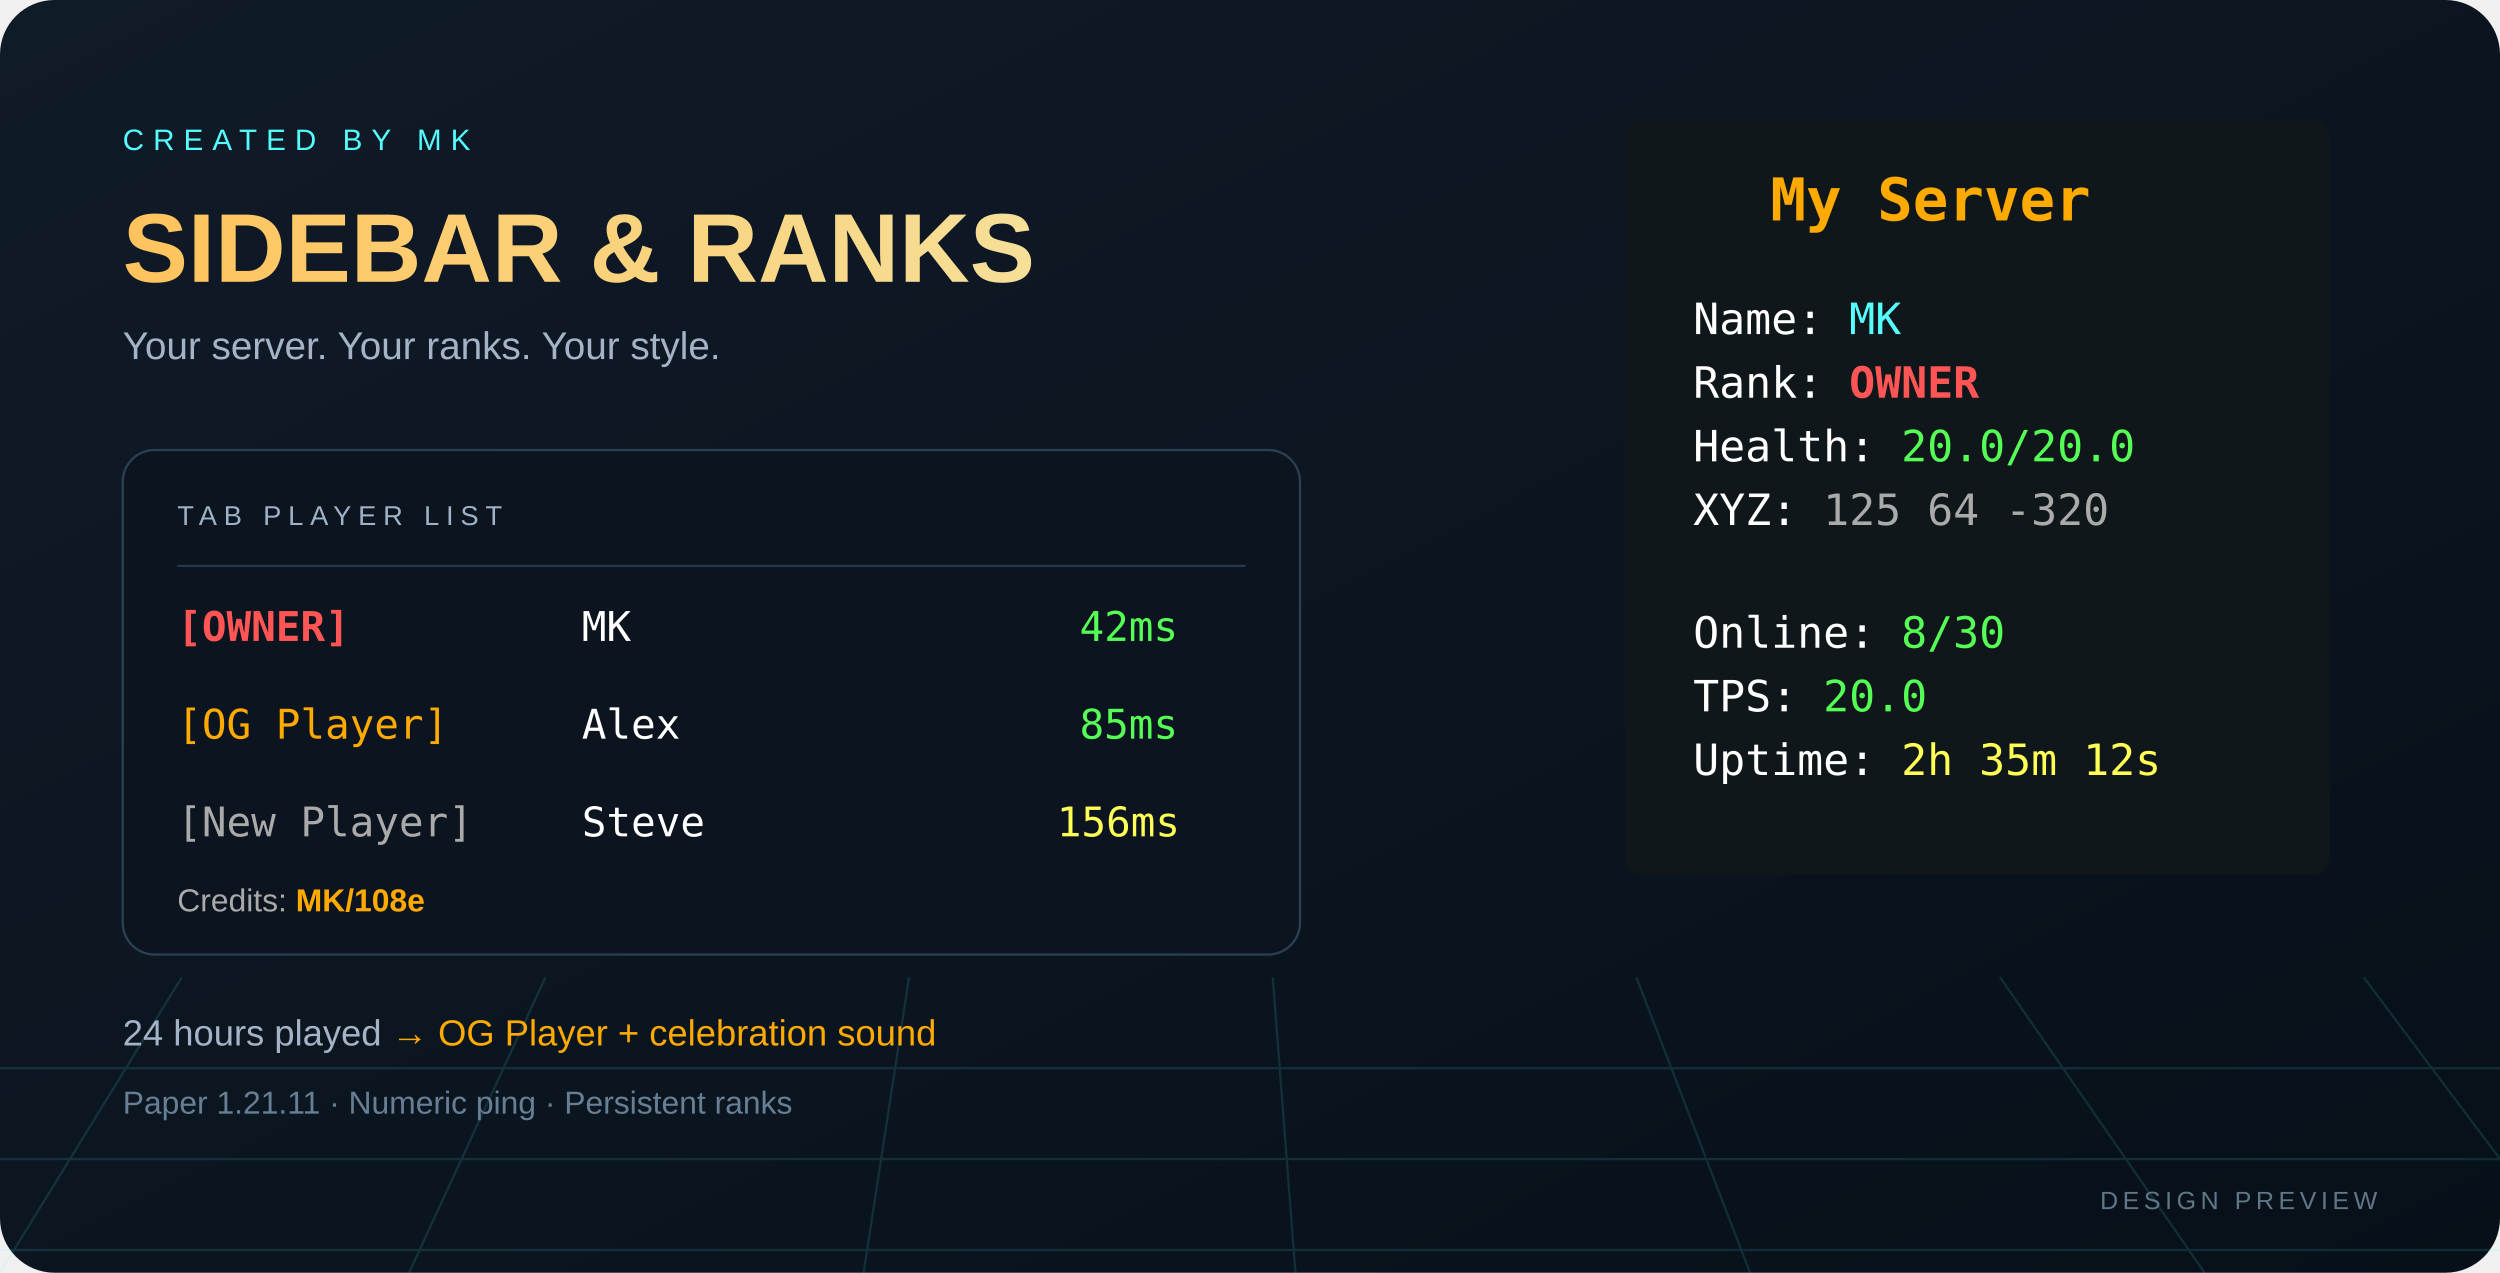
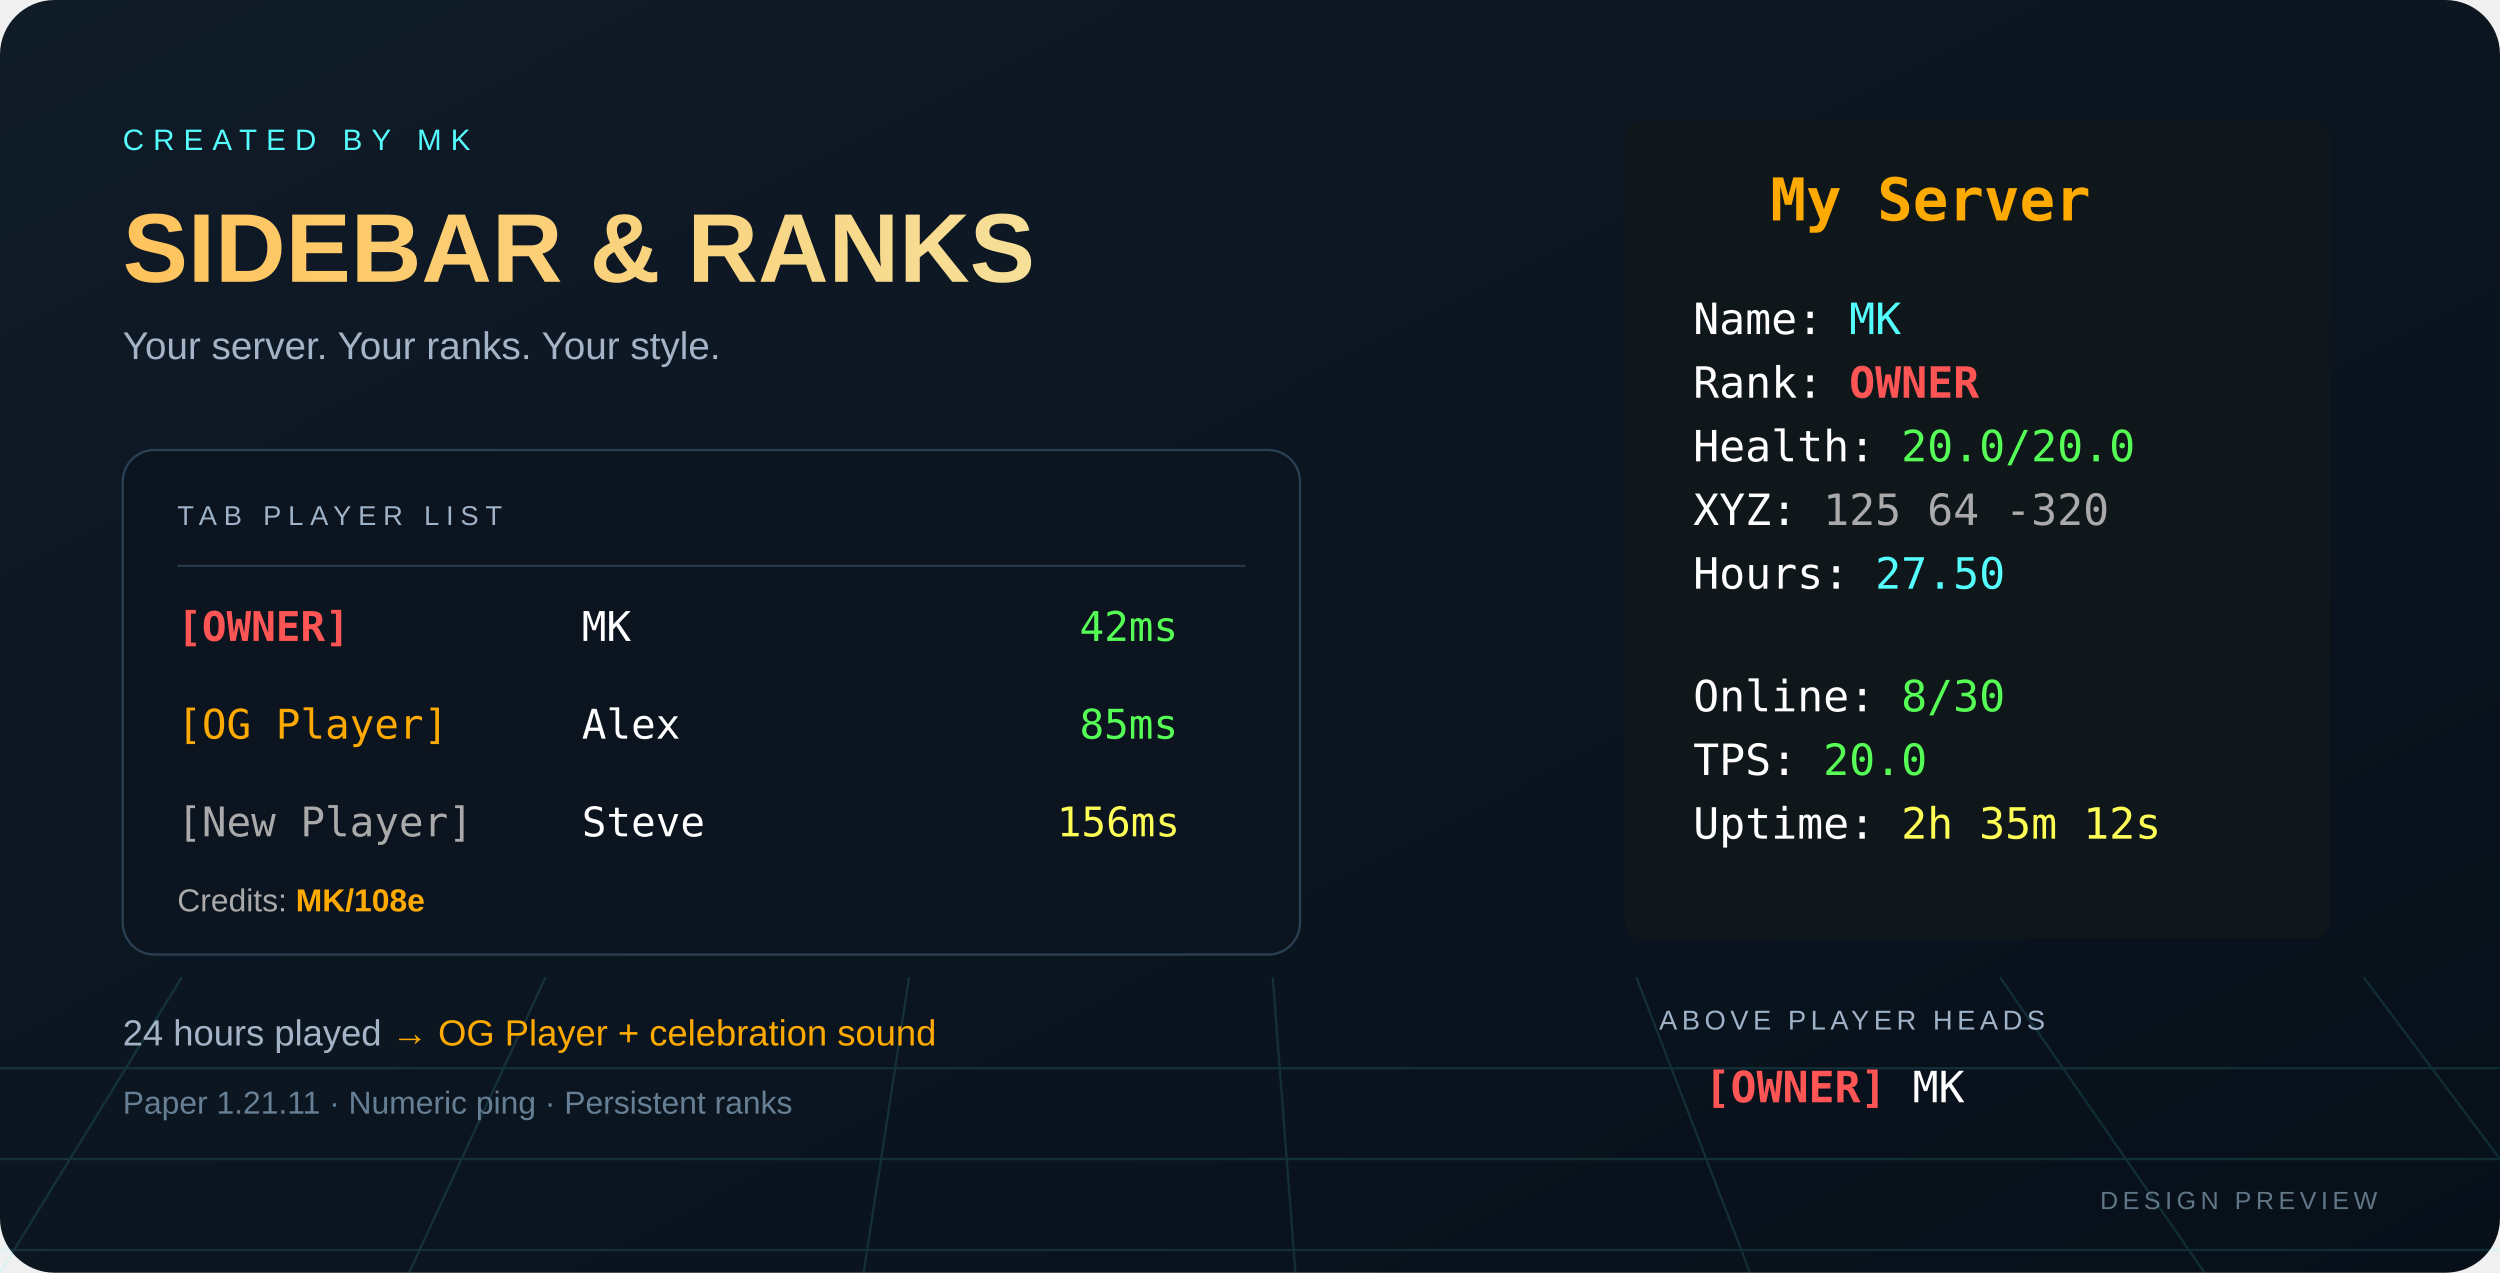
<svg xmlns="http://www.w3.org/2000/svg" width="1100" height="560" viewBox="0 0 1100 560">
  <defs>
    <linearGradient id="bg" x2="1" y2="1">
      <stop stop-color="#101b28" />
      <stop offset="1" stop-color="#071019" />
    </linearGradient>
    <linearGradient id="gold" x2="1">
      <stop stop-color="#ffc35c" />
      <stop offset="1" stop-color="#f6df98" />
    </linearGradient>
  </defs>
  <rect width="1100" height="560" rx="24" fill="url(#bg)" />
  <g opacity=".12" stroke="#55ffff">
    <path d="M0 470H1100M0 510H1100M0 550H1100M80 430L0 560M240 430L180 560M400 430L380 560M560 430L570 560M720 430L770 560M880 430L970 560M1040 430L1100 510" />
  </g>
  <g font-family="Segoe UI,Arial,sans-serif">
    <text x="54" y="66" font-size="13" letter-spacing="4" fill="#55ffff">CREATED BY MK</text>
    <text x="54" y="124" font-size="43" font-weight="800" fill="url(#gold)">SIDEBAR &amp; RANKS</text>
    <text x="54" y="158" font-size="17" fill="#a4b4c6">Your server. Your ranks. Your style.</text>
    <rect x="54" y="198" width="518" height="222" rx="14" fill="#0b141f" stroke="#2b4053" />
    <text x="78" y="231" font-size="12" letter-spacing="3" fill="#9fb2c8">TAB PLAYER LIST</text>
    <path d="M78 249H548" stroke="#263849" />
    <g font-family="Consolas,monospace" font-size="18">
      <text x="78" y="282" fill="#ff5555" font-weight="bold">[OWNER]</text>
      <text x="256" y="282" fill="#fff">MK</text>
      <text x="475" y="282" fill="#55ff55">42ms</text>
      <text x="78" y="325" fill="#ffaa00">[OG Player]</text>
      <text x="256" y="325" fill="#fff">Alex</text>
      <text x="475" y="325" fill="#55ff55">85ms</text>
      <text x="78" y="368" fill="#aaa">[New Player]</text>
      <text x="256" y="368" fill="#fff">Steve</text>
      <text x="465" y="368" fill="#ffff55">156ms</text>
    </g>
    <text x="78" y="401" font-size="14" fill="#aaa">Credits: <tspan fill="#ffaa00" font-weight="bold">MK/108e</tspan>
    </text>
    <text x="54" y="460" font-size="16" fill="#a4b4c6">24 hours played <tspan fill="#ffaa00">→ OG Player + celebration sound</tspan>
    </text>
    <text x="54" y="490" font-size="14" fill="#677f95">Paper 1.21.11 · Numeric ping · Persistent ranks</text>
-     <rect x="715" y="53" width="310" height="332" rx="8" fill="#10171b" />
+     <rect x="715" y="53" width="310" height="360" rx="8" fill="#10171b" />
    <g font-family="Consolas,monospace" font-size="19">
      <text x="779" y="97" font-size="26" font-weight="bold" fill="#ffaa00">My Server</text>
      <text x="745" y="147" fill="#fff">Name: <tspan fill="#55ffff">MK</tspan>
      </text>
      <text x="745" y="175" fill="#fff">Rank: <tspan fill="#ff5555" font-weight="bold">OWNER</tspan>
      </text>
      <text x="745" y="203" fill="#fff">Health: <tspan fill="#55ff55">20.0/20.0</tspan>
      </text>
      <text x="745" y="231" fill="#fff">XYZ: <tspan fill="#aaa">125 64 -320</tspan>
      </text>
-       <text x="745" y="285" fill="#fff">Online: <tspan fill="#55ff55">8/30</tspan>
+       <text x="745" y="259" fill="#fff">Hours: <tspan fill="#55ffff">27.50</tspan>
      </text>
-       <text x="745" y="313" fill="#fff">TPS: <tspan fill="#55ff55">20.0</tspan>
+       <text x="745" y="313" fill="#fff">Online: <tspan fill="#55ff55">8/30</tspan>
      </text>
-       <text x="745" y="341" fill="#fff">Uptime: <tspan fill="#ffff55">2h 35m 12s</tspan>
+       <text x="745" y="341" fill="#fff">TPS: <tspan fill="#55ff55">20.0</tspan>
+       </text>
+       <text x="745" y="369" fill="#fff">Uptime: <tspan fill="#ffff55">2h 35m 12s</tspan>
      </text>
    </g>
+     <text x="730" y="453" font-size="12" letter-spacing="2" fill="#9fb2c8">ABOVE PLAYER HEADS</text>
+     <text x="750" y="485" font-family="Consolas,monospace" font-size="19" fill="#fff">
+       <tspan fill="#ff5555" font-weight="bold">[OWNER]</tspan> MK</text>
    <text x="1046" y="532" font-size="11" text-anchor="end" letter-spacing="2" fill="#617788">DESIGN PREVIEW</text>
  </g>
</svg>
